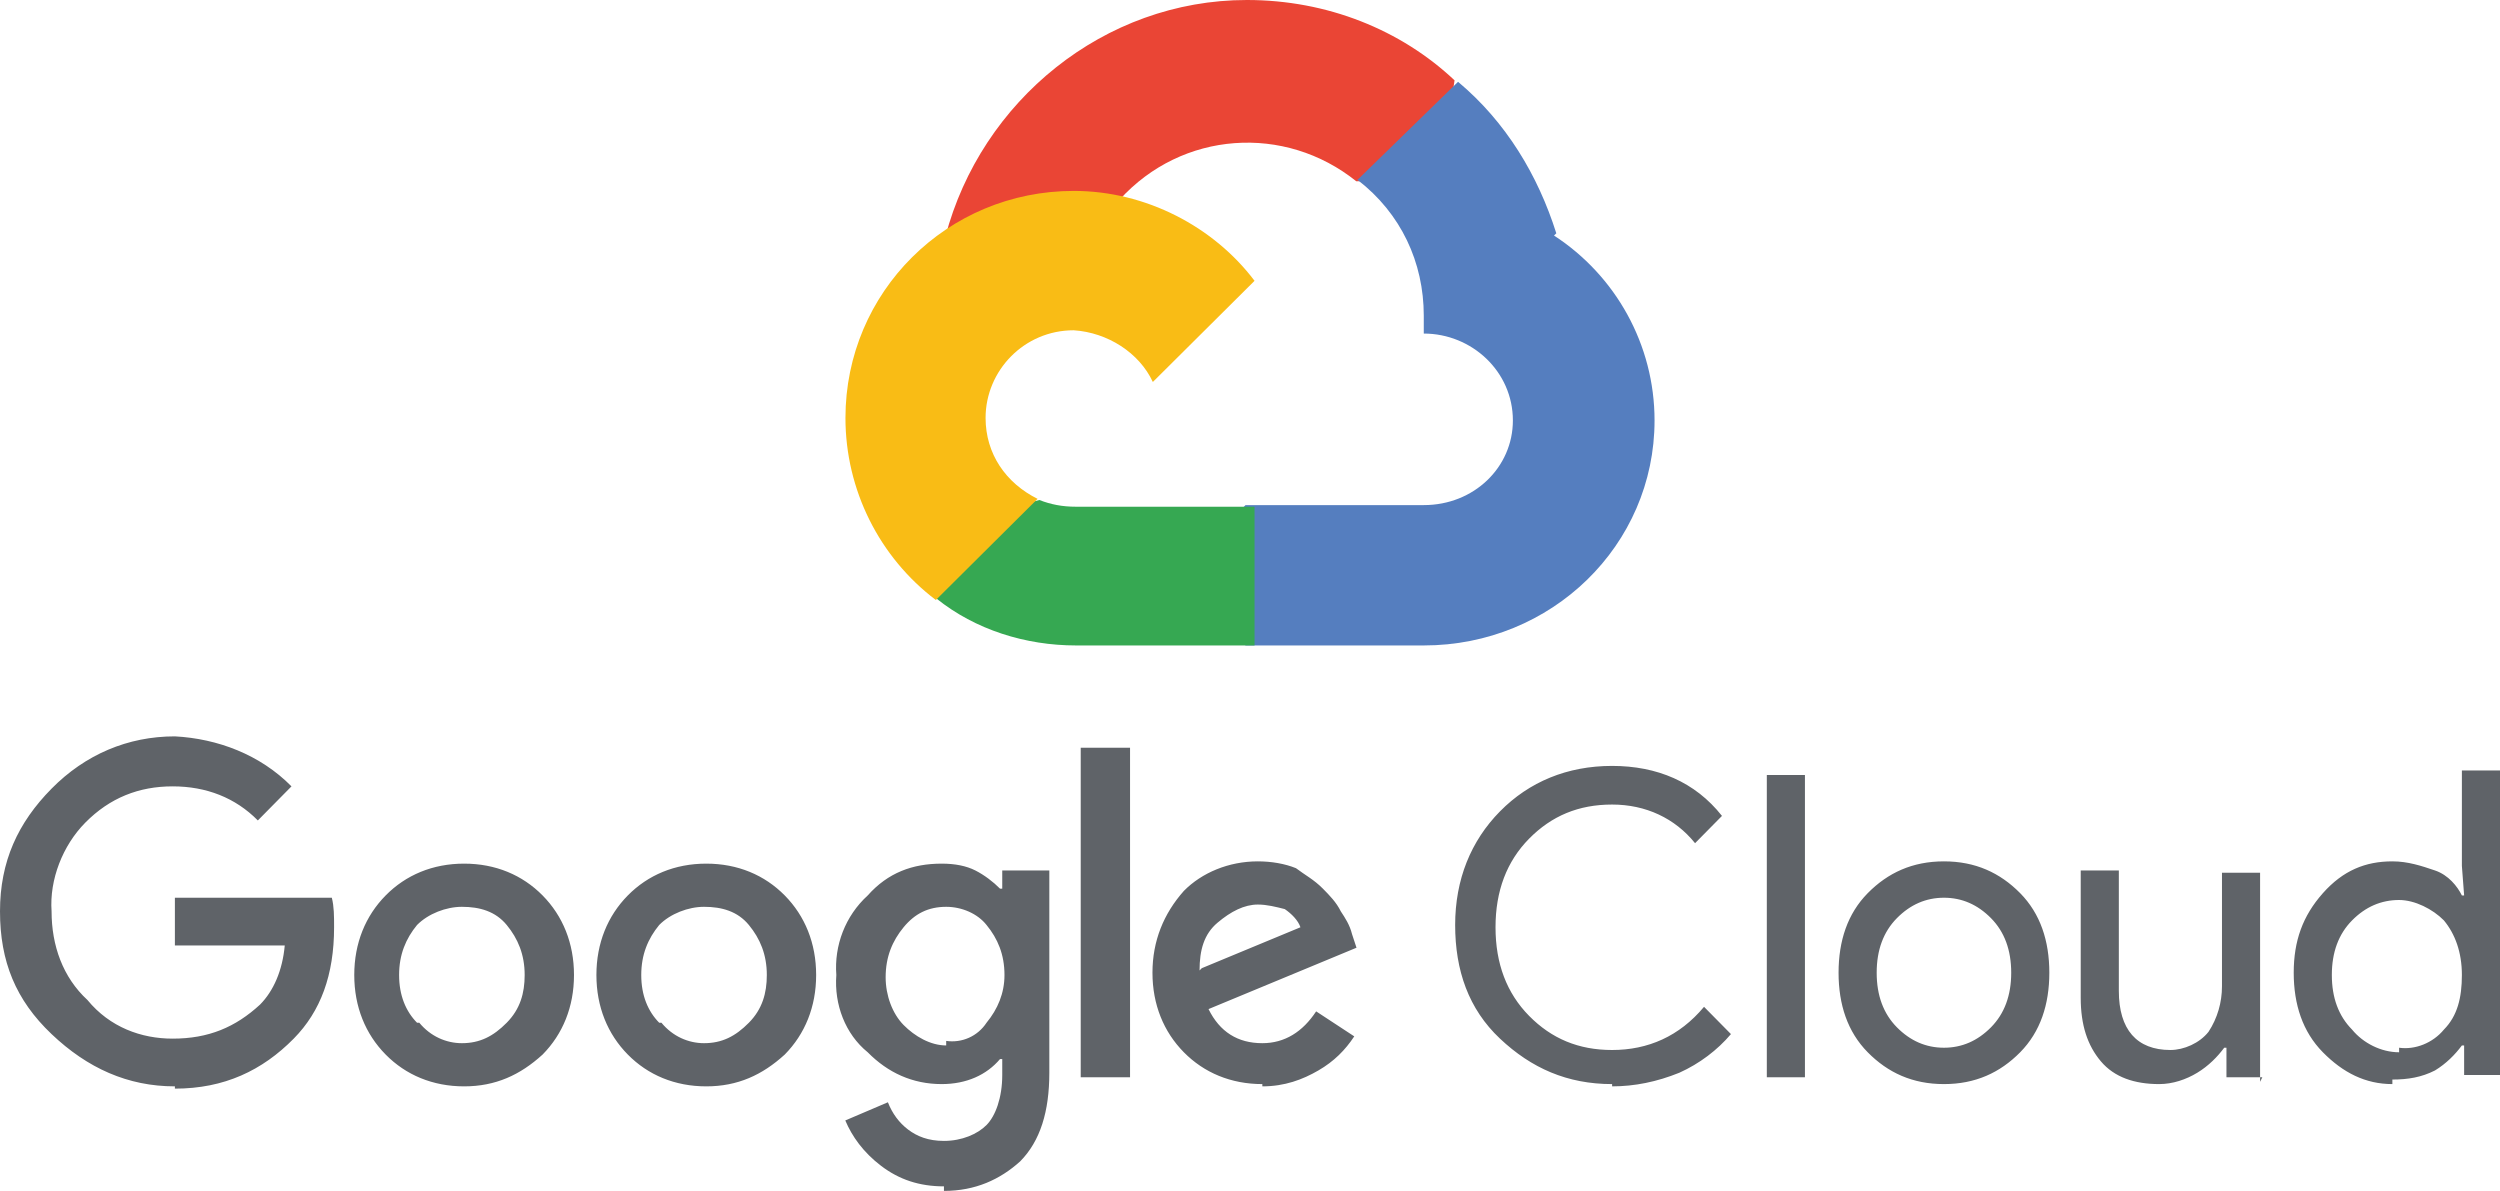
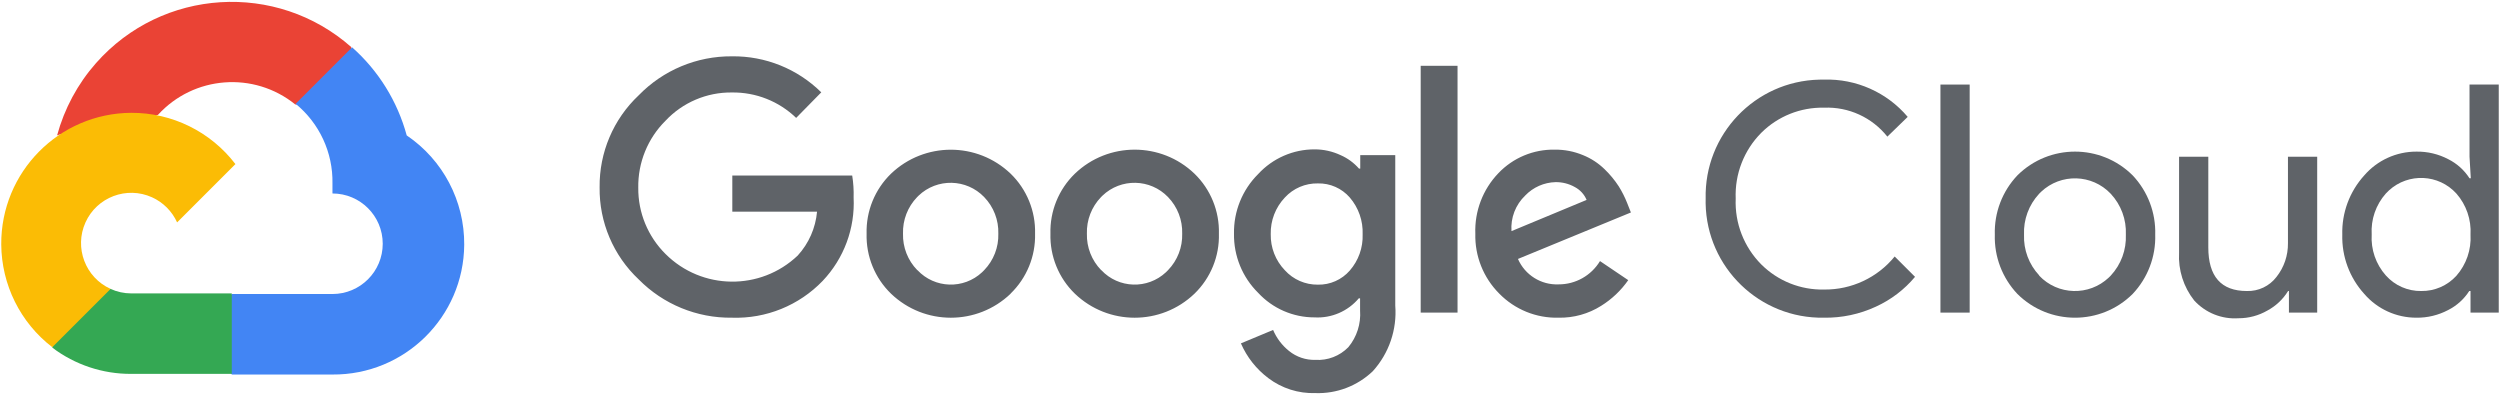
- <svg xmlns="http://www.w3.org/2000/svg" width="275" height="131" viewBox="0 0 275 131" fill="none">
-   <path d="M149.193 19.942H151.895L159.509 12.117L160 8.835C154.105 3.282 146 0 137.158 0C121.439 0 107.93 11.107 104 26C104.737 25.495 106.702 25.748 106.702 25.748L121.93 23.223C121.93 23.223 122.667 21.961 123.158 21.961C130.035 14.388 141.333 13.631 149.193 19.942Z" fill="#EA4535" />
-   <path d="M171.193 25.664C169.182 19.293 165.663 13.411 160.385 9L149.326 19.783C154.102 23.459 156.615 28.85 156.615 34.731V36.692C161.893 36.692 166.417 40.858 166.417 46.249C166.417 51.395 162.144 55.561 156.615 55.561H137.011L135 57.522V69.04L137.011 71H156.615C170.69 71 182 59.972 182 46.249C182 37.917 177.727 30.32 170.941 25.909L171.193 25.664Z" fill="#557EBF" />
-   <path d="M118.36 71H138V55.739H118.36C116.849 55.739 115.59 55.492 114.331 55L111.561 55.739L103.755 63.369L103 65.831C107.281 69.277 112.82 71 118.36 71Z" fill="#36A852" />
-   <path d="M118.11 21C104.188 21 93 32.126 93 45.972C93 53.885 96.729 61.302 102.945 66L114.133 54.874C110.652 53.143 108.414 49.929 108.414 45.972C108.414 40.78 112.641 36.33 118.11 36.33C121.84 36.577 125.32 38.802 126.812 42.017L138 30.89C133.525 24.956 126.066 21 118.11 21Z" fill="#F9BC15" />
-   <path d="M19.238 119.5C14.058 119.5 9.619 117.5 5.673 113.75C1.726 110 0 105.75 0 100.25C0 94.75 1.973 90.5 5.673 86.75C9.372 83 14.058 81 19.238 81C23.924 81.25 28.61 83 32.063 86.5L28.363 90.25C25.897 87.75 22.691 86.5 18.991 86.5C15.291 86.5 12.085 87.75 9.372 90.5C6.906 93 5.426 96.75 5.673 100.25C5.673 104 6.906 107.5 9.619 110C12.085 113 15.538 114.25 18.991 114.25C22.937 114.25 25.897 113 28.61 110.5C30.09 109 31.076 106.75 31.323 104H19.238V98.75H36.502C36.749 99.75 36.749 100.75 36.749 102C36.749 107.25 35.269 111.25 32.309 114.25C28.857 117.75 24.664 119.75 19.238 119.75V119.5ZM59.686 116C57.22 118.25 54.507 119.5 51.054 119.5C47.601 119.5 44.641 118.25 42.422 116C40.202 113.75 38.969 110.75 38.969 107.25C38.969 103.75 40.202 100.75 42.422 98.5C44.641 96.25 47.601 95 51.054 95C54.507 95 57.466 96.25 59.686 98.5C61.906 100.75 63.139 103.75 63.139 107.25C63.139 110.75 61.906 113.75 59.686 116ZM46.121 112.5C47.354 114 49.081 114.75 50.807 114.75C52.78 114.75 54.26 114 55.74 112.5C57.22 111 57.713 109.25 57.713 107.25C57.713 105 56.973 103.25 55.74 101.75C54.507 100.25 52.78 99.75 50.807 99.75C49.081 99.75 47.108 100.5 45.874 101.75C44.641 103.25 43.901 105 43.901 107.25C43.901 109.5 44.641 111.25 45.874 112.5H46.121ZM86.323 116C83.856 118.25 81.144 119.5 77.691 119.5C74.238 119.5 71.278 118.25 69.058 116C66.839 113.75 65.605 110.75 65.605 107.25C65.605 103.75 66.839 100.75 69.058 98.5C71.278 96.25 74.238 95 77.691 95C81.144 95 84.103 96.25 86.323 98.5C88.543 100.75 89.776 103.75 89.776 107.25C89.776 110.75 88.543 113.75 86.323 116ZM72.758 112.5C73.991 114 75.718 114.75 77.444 114.75C79.417 114.75 80.897 114 82.377 112.5C83.856 111 84.35 109.25 84.35 107.25C84.35 105 83.61 103.25 82.377 101.75C81.144 100.25 79.417 99.75 77.444 99.75C75.718 99.75 73.744 100.5 72.511 101.75C71.278 103.25 70.538 105 70.538 107.25C70.538 109.5 71.278 111.25 72.511 112.5H72.758ZM103.834 130.5C101.121 130.5 98.901 129.75 96.928 128.25C94.955 126.75 93.722 125 92.982 123.25L97.668 121.25C98.161 122.5 98.901 123.5 99.888 124.25C100.874 125 102.108 125.5 103.834 125.5C105.807 125.5 107.534 124.75 108.52 123.75C109.507 122.75 110.247 120.75 110.247 118.25V116.5H110C108.52 118.25 106.3 119.25 103.587 119.25C100.381 119.25 97.668 118 95.448 115.75C92.982 113.75 91.749 110.5 91.996 107.25C91.749 104 92.982 100.75 95.448 98.5C97.668 96 100.381 95 103.587 95C105.067 95 106.3 95.25 107.287 95.75C108.274 96.25 109.26 97 110 97.75H110.247V95.75H115.426V118C115.426 122.25 114.439 125.5 112.22 127.75C110 129.75 107.287 131 103.834 131V130.5ZM104.081 114.5C105.807 114.75 107.534 114 108.52 112.5C109.753 111 110.493 109.25 110.493 107.25C110.493 105 109.753 103.25 108.52 101.75C107.534 100.5 105.807 99.75 104.081 99.75C102.108 99.75 100.628 100.5 99.395 102C98.161 103.5 97.421 105.25 97.421 107.5C97.421 109.5 98.161 111.5 99.395 112.75C100.628 114 102.354 115 104.081 115V114.5ZM124.305 82.25V118.5H118.879V82.25H124.305ZM138.857 119.25C135.404 119.25 132.444 118 130.224 115.75C128.004 113.5 126.771 110.5 126.771 107C126.771 103.5 128.004 100.5 130.224 98C132.197 96 135.157 94.75 138.363 94.75C139.843 94.75 141.323 95 142.556 95.5C143.543 96.25 144.529 96.75 145.516 97.75C146.256 98.5 146.996 99.25 147.489 100.25C147.982 101 148.475 101.75 148.722 102.75L149.215 104.25L132.937 111C134.17 113.5 136.144 114.75 138.857 114.75C141.323 114.75 143.296 113.5 144.776 111.25L148.969 114C147.982 115.5 146.749 116.75 145.022 117.75C143.296 118.75 141.323 119.5 138.857 119.5V119.25ZM132.197 106.5L143.049 102C142.803 101.25 142.063 100.5 141.323 100C140.336 99.75 139.35 99.5 138.363 99.5C136.883 99.5 135.404 100.25 133.924 101.5C132.444 102.75 131.951 104.5 131.951 106.75L132.197 106.5ZM177.332 119.25C172.399 119.25 168.453 117.5 165 114.25C161.547 111 160.067 106.75 160.067 101.75C160.067 96.75 161.794 92.5 165 89.25C168.206 86 172.399 84.25 177.332 84.25C182.265 84.25 186.457 86 189.417 89.75L186.457 92.75C184.238 90 181.031 88.5 177.332 88.5C173.632 88.5 170.673 89.75 168.206 92.25C165.74 94.75 164.507 98 164.507 102C164.507 106 165.74 109.25 168.206 111.75C170.673 114.25 173.632 115.5 177.332 115.5C181.278 115.5 184.731 114 187.444 110.75L190.404 113.75C188.924 115.5 186.951 117 184.731 118C182.265 119 179.798 119.5 177.332 119.5V119.25ZM198.543 118.5H194.35V85.25H198.543V118.5ZM205.448 98.25C207.668 96 210.381 94.75 213.834 94.75C217.287 94.75 220 96 222.22 98.25C224.439 100.5 225.426 103.5 225.426 107C225.426 110.5 224.439 113.5 222.22 115.75C220 118 217.287 119.25 213.834 119.25C210.381 119.25 207.668 118 205.448 115.75C203.229 113.5 202.242 110.5 202.242 107C202.242 103.5 203.229 100.5 205.448 98.25ZM208.655 113C210.135 114.5 211.861 115.25 213.834 115.25C215.807 115.25 217.534 114.5 219.013 113C220.493 111.5 221.233 109.5 221.233 107C221.233 104.5 220.493 102.5 219.013 101C217.534 99.5 215.807 98.75 213.834 98.75C211.861 98.75 210.135 99.5 208.655 101C207.175 102.5 206.435 104.5 206.435 107C206.435 109.5 207.175 111.5 208.655 113ZM248.857 118.5H244.91V115.25H244.664C243.924 116.25 242.937 117.25 241.704 118C240.471 118.75 238.991 119.25 237.511 119.25C234.798 119.25 232.578 118.5 231.099 116.75C229.619 115 228.879 112.75 228.879 109.75V95.75H233.072V109C233.072 113.25 235.045 115.5 238.744 115.5C240.224 115.5 241.951 114.75 242.937 113.5C243.924 112 244.417 110.25 244.417 108.5V96H248.61V119L248.857 118.5ZM263.161 119.25C260.202 119.25 257.735 118 255.516 115.75C253.296 113.5 252.309 110.5 252.309 107C252.309 103.5 253.296 100.75 255.516 98.25C257.735 95.75 260.202 94.75 263.161 94.75C264.888 94.75 266.368 95.25 267.848 95.75C269.327 96.25 270.314 97.5 270.807 98.5H271.054L270.807 95.25V84.75H275V118.25H271.054V115H270.807C270.067 116 269.081 117 267.848 117.75C266.368 118.5 264.888 118.75 263.161 118.75V119.25ZM263.901 115.25C265.628 115.5 267.601 114.75 268.834 113.25C270.314 111.75 270.807 109.75 270.807 107.25C270.807 104.75 270.067 102.75 268.834 101.25C267.601 100 265.628 99 263.901 99C261.928 99 260.202 99.75 258.722 101.25C257.242 102.75 256.502 104.75 256.502 107.25C256.502 109.75 257.242 111.75 258.722 113.25C259.955 114.75 261.928 115.75 263.901 115.75V115.25Z" fill="#5F6368" />
+ <svg xmlns="http://www.w3.org/2000/svg" width="924" height="146" viewBox="0 0 924 146" fill="none">
+   <path d="M109.042 38.617H114.26L129.133 23.744L129.862 17.427C102.181 -7.009 59.934 -4.369 35.498 23.313C28.709 30.996 23.789 40.148 21.098 50.049C22.751 49.371 24.59 49.258 26.316 49.741L56.062 44.831C56.062 44.831 57.572 42.325 58.362 42.479C71.592 27.945 93.861 26.25 109.145 38.617H109.042Z" fill="#EA4335" />
+   <path d="M150.323 50.05C146.903 37.457 139.888 26.138 130.13 17.489L109.258 38.361C118.071 45.561 123.094 56.418 122.878 67.799V71.507C133.139 71.507 141.459 79.827 141.459 90.088C141.459 100.349 133.139 108.669 122.878 108.669H85.716L82.008 112.428V134.717L85.716 138.425H122.878C149.563 138.631 171.37 117.164 171.575 90.478C171.698 74.27 163.717 59.109 150.323 50.05Z" fill="#4285F4" />
+   <path d="M48.501 138.189H85.663V108.443H48.501C45.851 108.443 43.242 107.868 40.828 106.769L35.61 108.391L20.635 123.265L19.33 128.482C27.722 134.83 37.973 138.24 48.501 138.189Z" fill="#34A853" />
+   <path d="M48.501 41.699C21.806 41.853 0.308 63.618 0.462 90.314C0.554 105.217 7.508 119.248 19.33 128.328L40.88 106.779C31.533 102.557 27.373 91.546 31.595 82.199C35.816 72.852 46.827 68.692 56.174 72.914C60.293 74.773 63.59 78.08 65.46 82.199L87.009 60.65C77.847 48.652 63.59 41.637 48.501 41.699Z" fill="#FBBC05" />
+   <path d="M270.509 117.42C257.577 117.584 245.149 112.479 236.069 103.276C226.691 94.463 221.453 82.117 221.617 69.247C221.463 56.376 226.701 44.04 236.069 35.217C245.108 25.922 257.547 20.714 270.509 20.817C282.856 20.652 294.76 25.449 303.542 34.128L294.257 43.578C287.899 37.425 279.353 34.056 270.509 34.18C261.234 34.067 252.329 37.857 245.981 44.616C239.387 51.158 235.751 60.115 235.905 69.401C235.822 78.583 239.459 87.406 245.981 93.877C259.416 107.272 281.079 107.528 294.832 94.453C298.93 89.974 301.437 84.263 301.981 78.224H270.663V64.871H314.974C315.406 67.562 315.58 70.284 315.498 73.016C316.053 84.407 311.924 95.531 304.066 103.81C295.325 112.9 283.123 117.851 270.509 117.42ZM373.532 108.545C361.175 120.388 341.68 120.388 329.324 108.545C323.335 102.742 320.069 94.699 320.295 86.369C320.069 78.039 323.346 69.996 329.324 64.193C341.69 52.381 361.165 52.381 373.532 64.193C379.51 69.996 382.787 78.039 382.561 86.369C382.776 94.71 379.479 102.752 373.481 108.545H373.532ZM339.081 99.835C345.46 106.655 356.163 107.004 362.983 100.616C363.25 100.359 363.517 100.102 363.764 99.835C367.246 96.23 369.126 91.382 368.982 86.369C369.136 81.346 367.256 76.467 363.764 72.852C357.2 66.011 346.333 65.775 339.482 72.338C339.307 72.503 339.133 72.677 338.969 72.852C335.476 76.467 333.597 81.346 333.751 86.369C333.617 91.382 335.517 96.24 339.02 99.835H339.081ZM441.478 108.545C429.121 120.388 409.626 120.388 397.269 108.545C391.281 102.742 388.015 94.699 388.241 86.369C388.015 78.039 391.291 69.996 397.269 64.193C409.626 52.35 429.121 52.35 441.478 64.193C447.456 69.996 450.732 78.039 450.506 86.369C450.743 94.699 447.466 102.742 441.478 108.545ZM407.038 99.835C413.416 106.655 424.119 107.004 430.939 100.616C431.206 100.359 431.473 100.102 431.72 99.835C435.202 96.23 437.082 91.382 436.938 86.369C437.092 81.346 435.212 76.467 431.72 72.852C425.156 66.011 414.289 65.775 407.448 72.338C407.274 72.503 407.099 72.677 406.935 72.852C403.443 76.467 401.563 81.346 401.717 86.369C401.583 91.382 403.484 96.24 406.986 99.835H407.038ZM486.148 145.286C479.893 145.481 473.761 143.53 468.769 139.75C464.339 136.418 460.85 131.995 458.641 126.911L470.536 121.949C471.83 124.99 473.853 127.66 476.432 129.725C479.184 131.944 482.646 133.115 486.189 133.012C490.729 133.289 495.167 131.574 498.351 128.318C501.494 124.528 503.045 119.659 502.685 114.749V110.261H502.213C498.176 115.047 492.126 117.656 485.881 117.307C477.962 117.327 470.392 114.04 465.01 108.227C459.176 102.464 455.95 94.566 456.084 86.359C455.94 78.111 459.165 70.161 465.01 64.337C470.382 58.503 477.952 55.185 485.881 55.206C489.199 55.195 492.486 55.935 495.485 57.342C498.084 58.472 500.395 60.167 502.275 62.303H502.747V57.342H515.689V112.921C516.377 121.806 513.378 130.588 507.39 137.192C501.689 142.646 494.037 145.564 486.148 145.286ZM487.093 105.207C491.603 105.31 495.927 103.389 498.885 99.989C502.1 96.302 503.805 91.525 503.63 86.626C503.826 81.644 502.131 76.786 498.885 73.006C495.927 69.596 491.603 67.685 487.093 67.788C482.461 67.696 478.013 69.596 474.881 73.006C471.429 76.652 469.55 81.511 469.663 86.523C469.56 91.495 471.429 96.302 474.881 99.886C477.993 103.327 482.44 105.269 487.093 105.207ZM538.707 24.319V115.54H525.087V24.319H538.707ZM576.075 117.42C567.827 117.635 559.867 114.4 554.104 108.494C548.26 102.639 545.066 94.638 545.281 86.369C544.973 78.08 548.044 70.017 553.786 64.029C559.209 58.318 566.79 55.154 574.658 55.308C578.242 55.267 581.786 55.965 585.093 57.342C588.072 58.544 590.784 60.321 593.074 62.56C595.046 64.46 596.793 66.576 598.292 68.877C599.504 70.818 600.531 72.862 601.374 74.978L602.781 78.532L561.038 95.706C563.626 101.643 569.594 105.382 576.065 105.104C582.32 105.125 588.123 101.848 591.359 96.497L601.795 103.543C599.132 107.357 595.722 110.59 591.77 113.044C587.086 116.002 581.622 117.522 576.075 117.42ZM558.644 85.424L586.408 73.889C585.556 71.856 584.025 70.181 582.074 69.144C579.896 67.911 577.431 67.285 574.925 67.316C570.682 67.428 566.646 69.206 563.708 72.277C560.144 75.687 558.285 80.504 558.644 85.424Z" fill="#5F6368" />
+   <path d="M674.137 117.42C650.39 117.831 630.812 98.911 630.401 75.163C630.391 74.588 630.391 74.002 630.412 73.427C629.857 49.679 648.664 29.989 672.401 29.434C672.976 29.424 673.562 29.424 674.137 29.424C686.011 29.054 697.412 34.129 705.085 43.198L697.566 50.501C691.927 43.404 683.238 39.429 674.189 39.798C665.509 39.603 657.117 42.962 650.965 49.084C644.566 55.524 641.145 64.337 641.515 73.407C641.135 82.476 644.566 91.289 650.965 97.729C657.117 103.861 665.509 107.21 674.189 107.015C684.296 107.128 693.9 102.629 700.278 94.802L707.797 102.321C703.863 107.025 698.922 110.784 693.345 113.332C687.326 116.126 680.762 117.523 674.137 117.42Z" fill="#5F6368" />
+   <path d="M727.991 115.541H717.186V31.253H727.991V115.541Z" fill="#5F6368" />
+   <path d="M745.636 64.81C757.418 53.11 776.44 53.11 788.222 64.81C793.809 70.716 796.819 78.604 796.572 86.729C796.819 94.854 793.809 102.742 788.222 108.648C776.44 120.347 757.418 120.347 745.636 108.648C740.049 102.742 737.039 94.854 737.286 86.729C737.039 78.604 740.038 70.716 745.636 64.81ZM753.669 101.869C760.581 109.172 772.106 109.49 779.419 102.578C779.666 102.352 779.902 102.105 780.128 101.869C783.939 97.781 785.952 92.327 785.716 86.739C785.962 81.151 783.949 75.697 780.128 71.609C773.215 64.306 761.691 63.988 754.377 70.9C754.131 71.126 753.895 71.373 753.669 71.609C749.858 75.697 747.845 81.151 748.081 86.739C747.865 92.317 749.899 97.75 753.72 101.818L753.669 101.869Z" fill="#5F6368" />
+   <path d="M856.424 115.54H845.988V107.559H845.68C843.821 110.59 841.191 113.075 838.059 114.76C834.813 116.639 831.115 117.636 827.356 117.625C821.172 118.047 815.143 115.623 810.973 111.052C807.018 106.05 805.036 99.774 805.385 93.416V57.928H816.191V91.433C816.191 102.187 820.936 107.559 830.437 107.559C834.72 107.693 838.798 105.752 841.397 102.342C844.201 98.798 845.69 94.391 845.629 89.872V57.928H856.434V115.54H856.424Z" fill="#5F6368" />
+   <path d="M893.115 117.42C885.699 117.441 878.642 114.226 873.804 108.597C868.391 102.619 865.495 94.792 865.71 86.729C865.495 78.666 868.391 70.839 873.804 64.861C878.642 59.243 885.699 56.017 893.115 56.038C897.223 55.976 901.281 56.942 904.906 58.852C908.101 60.455 910.802 62.889 912.733 65.899H913.206L912.733 57.918V31.253H923.539V115.541H913.103V107.56H912.63C910.699 110.569 907.998 113.004 904.804 114.606C901.209 116.496 897.192 117.472 893.115 117.42ZM894.892 107.56C899.832 107.632 904.567 105.577 907.885 101.921C911.552 97.74 913.432 92.286 913.103 86.729C913.432 81.183 911.552 75.718 907.885 71.538C901.332 64.327 890.177 63.803 882.967 70.367C882.556 70.736 882.165 71.137 881.796 71.538C878.118 75.687 876.239 81.131 876.578 86.668C876.239 92.204 878.118 97.648 881.796 101.797C885.124 105.536 889.9 107.632 894.892 107.56Z" fill="#5F6368" />
</svg>
